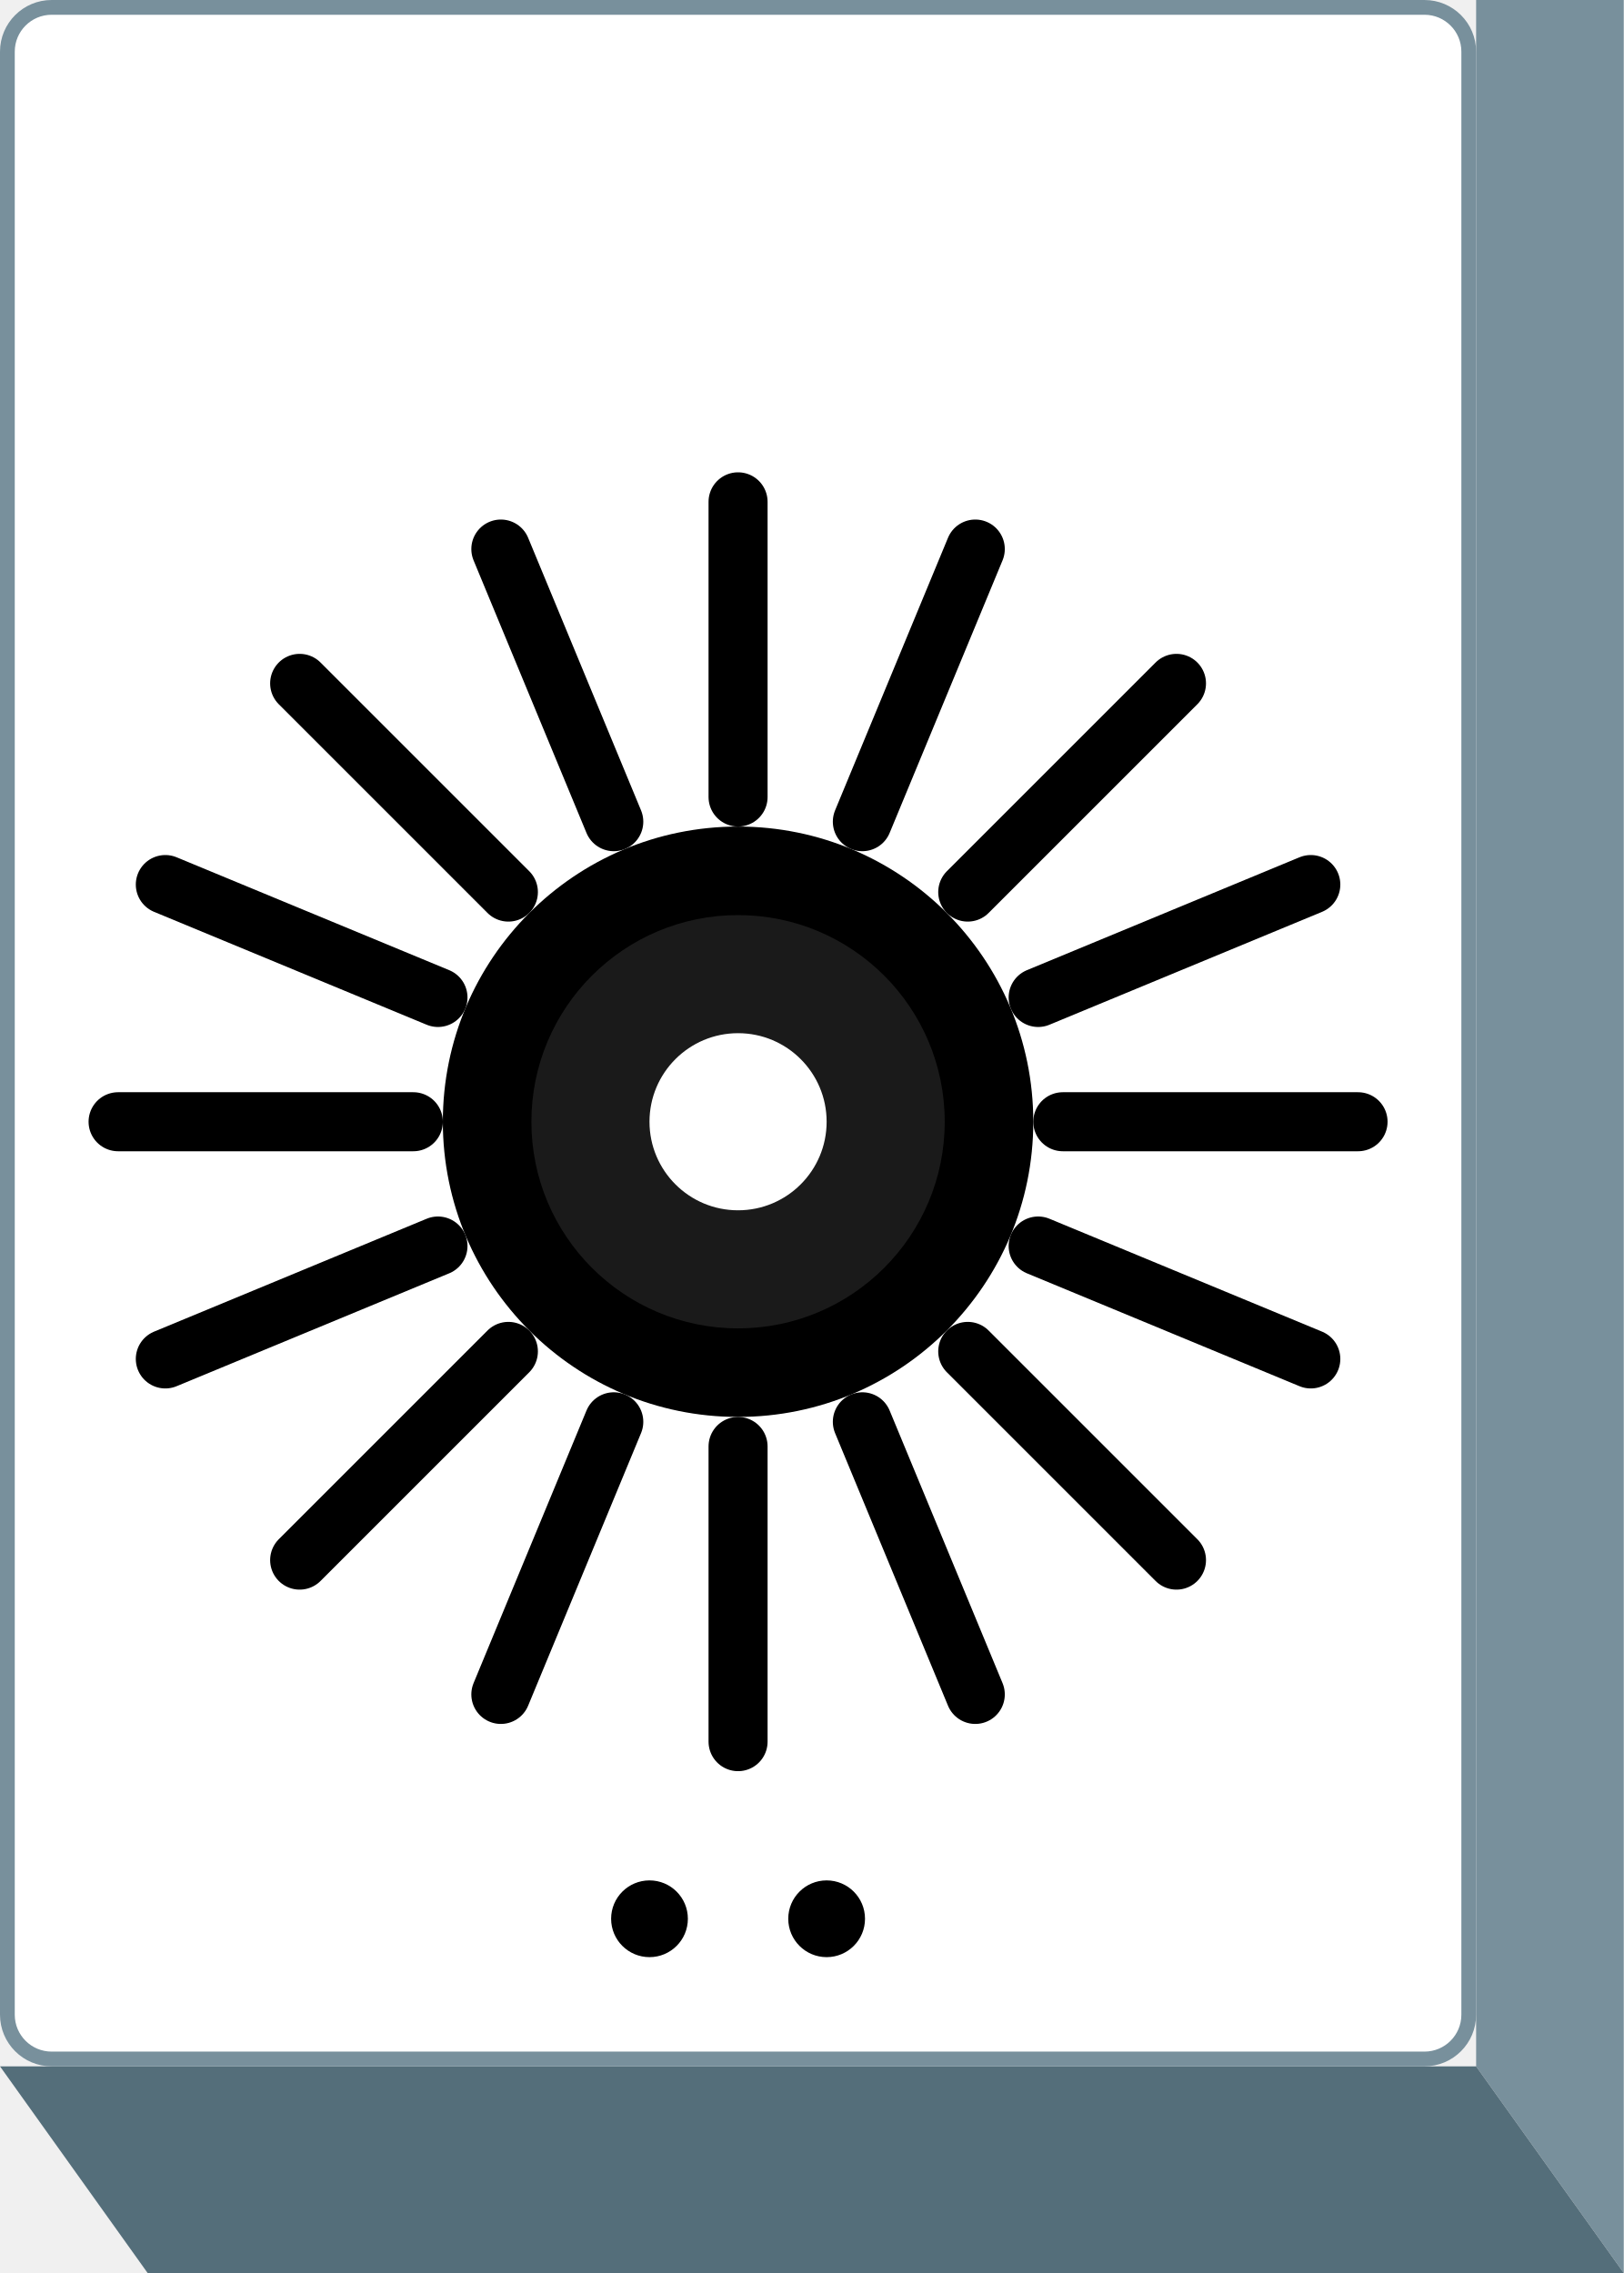
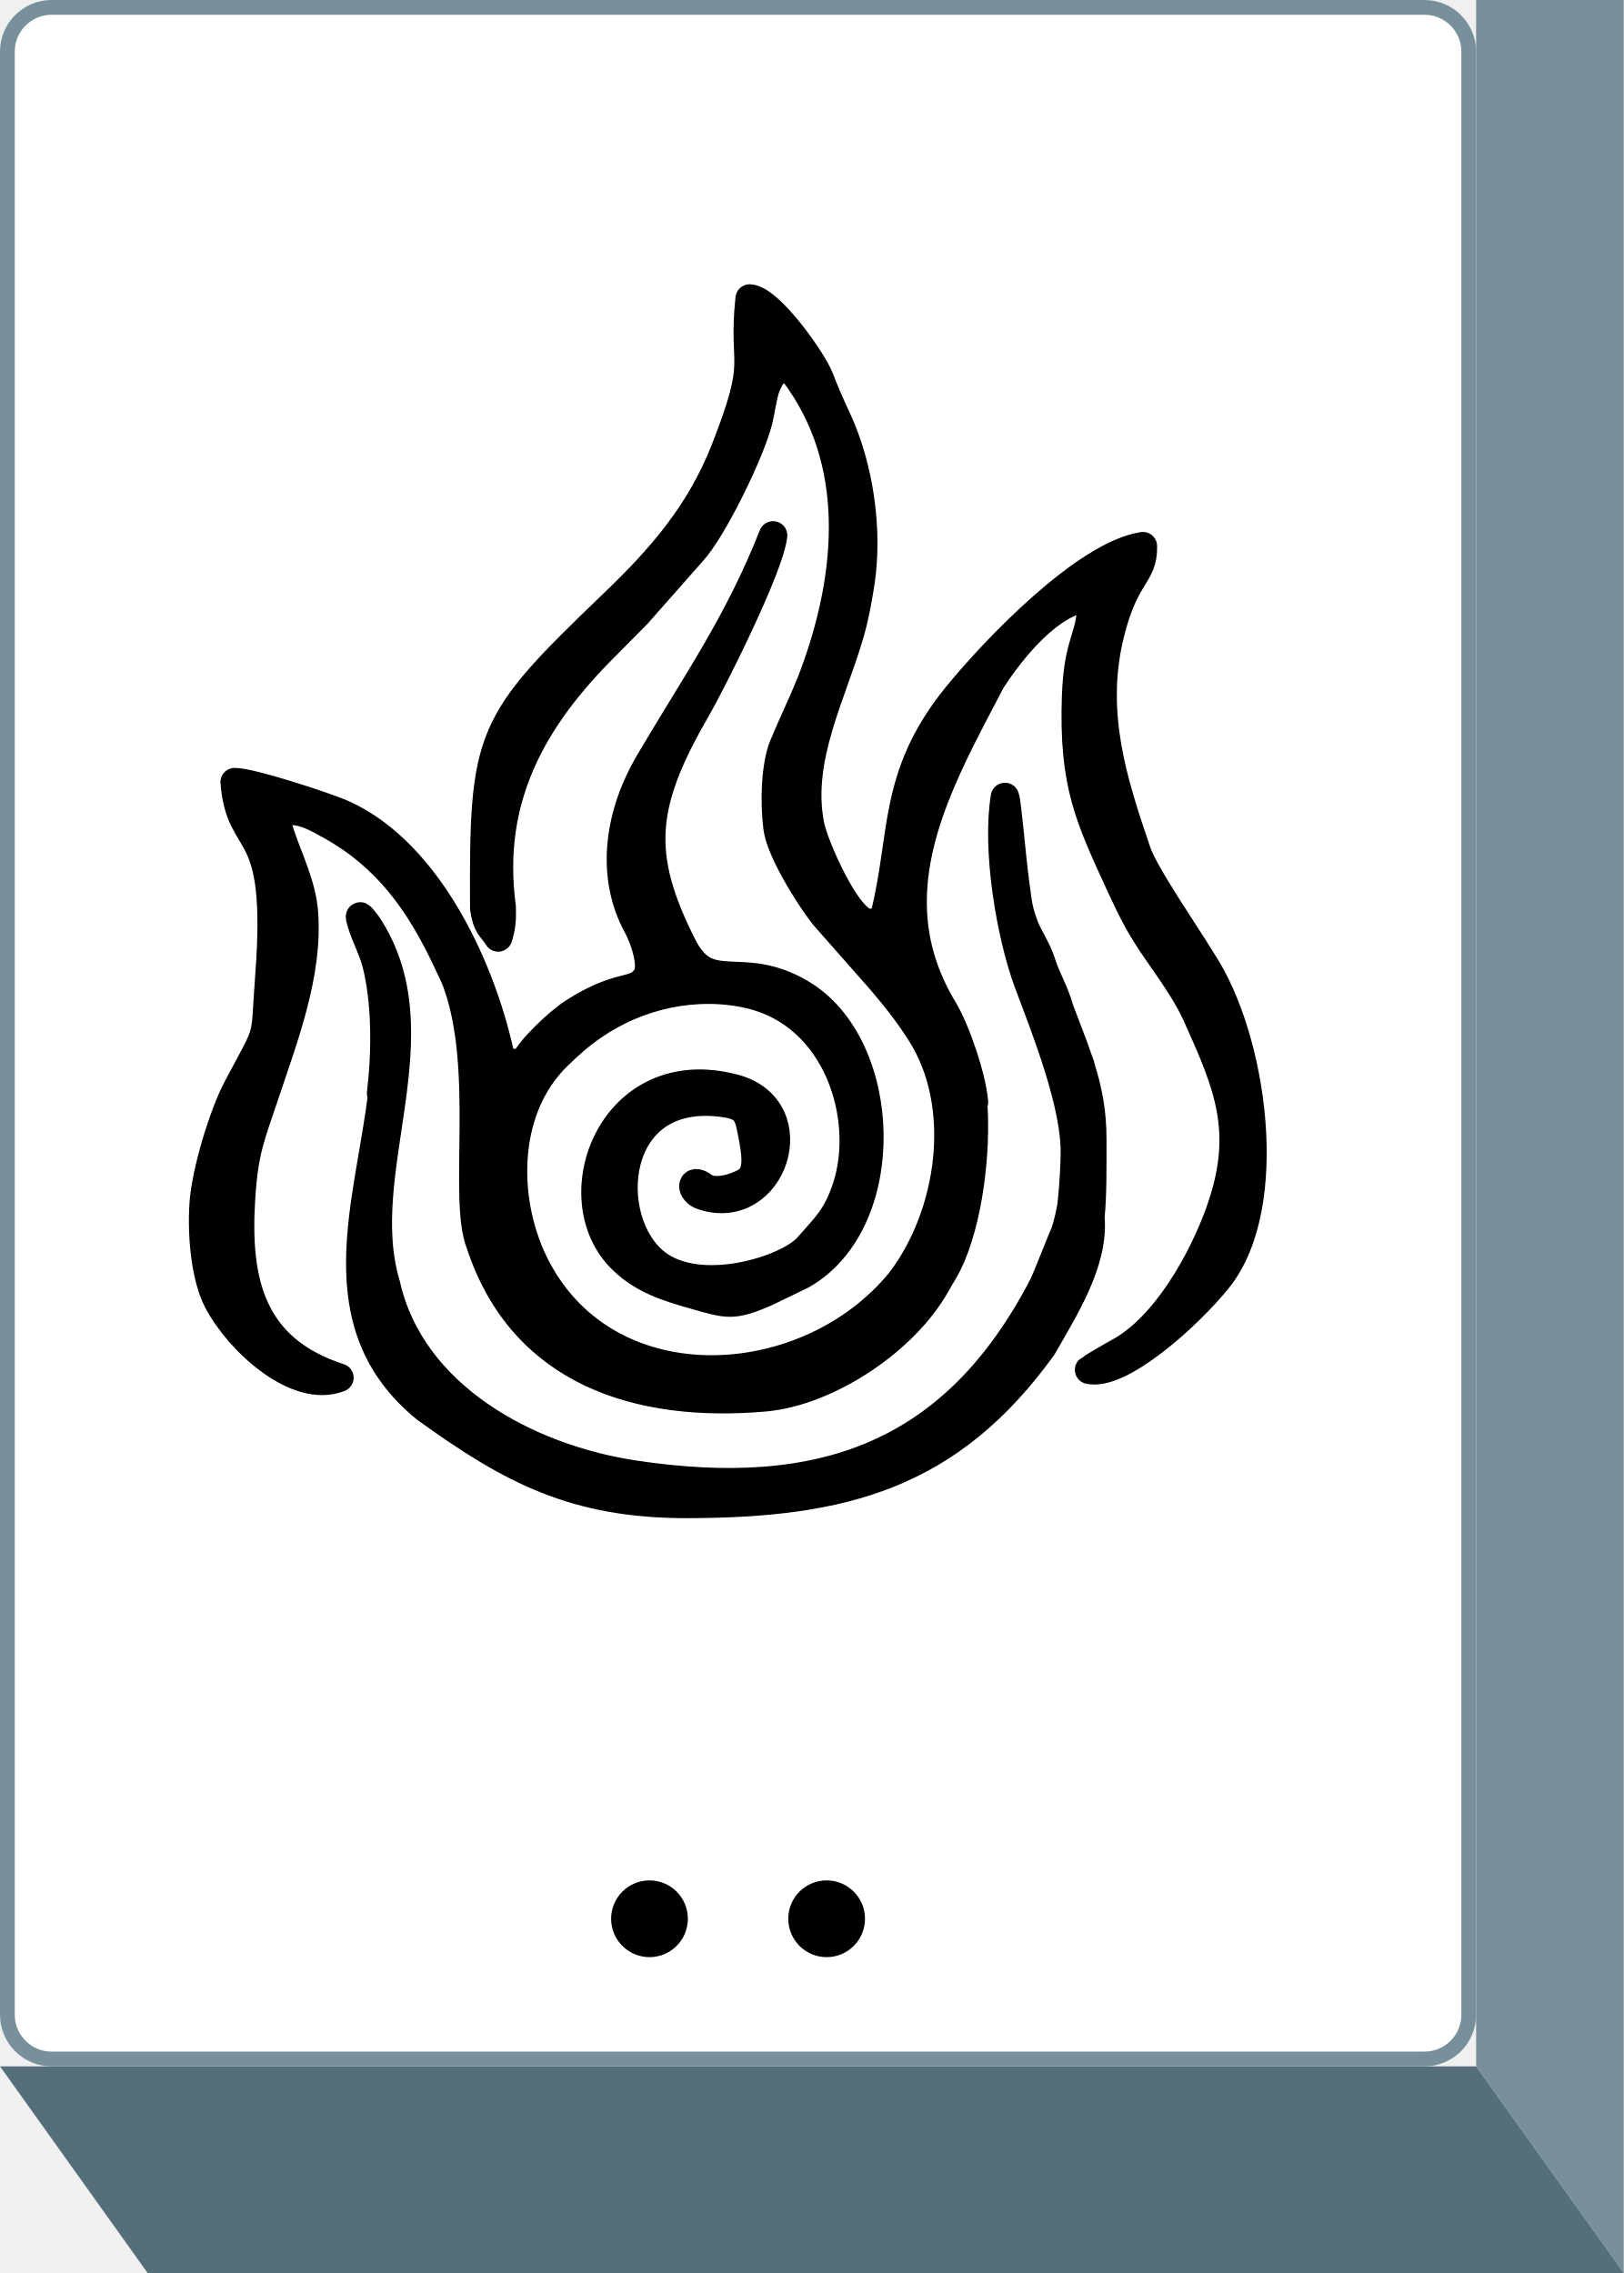
<svg xmlns="http://www.w3.org/2000/svg" width="110" height="154" viewBox="0 0 110 154">
  <path d="M100 0 L110 0 L110 154 L100 140 Z" fill="#78909c" />
  <path d="M0 140 L100 140 L110 154 L10 154 Z" fill="#546e7a" />
  <rect x="0.5" y="0.5" width="99" height="139" rx="3" fill="#ffffff" stroke="#78909c" stroke-width="1" />
  <g transform="translate(0,20)">
-     <path d="M72 56 L92 56" fill="none" stroke="#000000" stroke-width="4" stroke-linecap="round" stroke-linejoin="round" />
-     <path d="M70.33 64.42 L88.8 72.07" fill="none" stroke="#000000" stroke-width="4" stroke-linecap="round" stroke-linejoin="round" />
-     <path d="M65.56 71.56 L79.7 85.7" fill="none" stroke="#000000" stroke-width="4" stroke-linecap="round" stroke-linejoin="round" />
-     <path d="M58.42 76.33 L66.07 94.8" fill="none" stroke="#000000" stroke-width="4" stroke-linecap="round" stroke-linejoin="round" />
-     <path d="M50 78 L50 98" fill="none" stroke="#000000" stroke-width="4" stroke-linecap="round" stroke-linejoin="round" />
-     <path d="M41.58 76.33 L33.93 94.8" fill="none" stroke="#000000" stroke-width="4" stroke-linecap="round" stroke-linejoin="round" />
-     <path d="M34.44 71.56 L20.3 85.7" fill="none" stroke="#000000" stroke-width="4" stroke-linecap="round" stroke-linejoin="round" />
-     <path d="M29.67 64.42 L11.2 72.07" fill="none" stroke="#000000" stroke-width="4" stroke-linecap="round" stroke-linejoin="round" />
-     <path d="M28 56 L8 56" fill="none" stroke="#000000" stroke-width="4" stroke-linecap="round" stroke-linejoin="round" />
-     <path d="M29.67 47.58 L11.2 39.93" fill="none" stroke="#000000" stroke-width="4" stroke-linecap="round" stroke-linejoin="round" />
-     <path d="M34.44 40.44 L20.3 26.3" fill="none" stroke="#000000" stroke-width="4" stroke-linecap="round" stroke-linejoin="round" />
-     <path d="M41.58 35.67 L33.93 17.2" fill="none" stroke="#000000" stroke-width="4" stroke-linecap="round" stroke-linejoin="round" />
-     <path d="M50 34 L50 14" fill="none" stroke="#000000" stroke-width="4" stroke-linecap="round" stroke-linejoin="round" />
-     <path d="M58.42 35.67 L66.07 17.2" fill="none" stroke="#000000" stroke-width="4" stroke-linecap="round" stroke-linejoin="round" />
-     <path d="M65.56 40.44 L79.7 26.3" fill="none" stroke="#000000" stroke-width="4" stroke-linecap="round" stroke-linejoin="round" />
-     <path d="M70.33 47.58 L88.8 39.93" fill="none" stroke="#000000" stroke-width="4" stroke-linecap="round" stroke-linejoin="round" />
-     <circle cx="50" cy="56" r="20" fill="#000000" />
-     <circle cx="50" cy="56" r="14" fill="#1a1a1a" />
-     <circle cx="50" cy="56" r="6" fill="#ffffff" />
+     <g transform="translate(-102.0094,-205.8683) scale(0.02143)">
+       <path d="M7839 12158c-6,-77 -57,-228 -97,-294 -222,-368 -16,-717 151,-1038 62,-96 187,-257 318,-266 1,137 -42,127 -49,313 -10,280 42,385 139,597 39,84 63,133 116,209 47,68 96,136 126,203 101,224 164,370 73,624 -54,151 -171,362 -318,442 -19,10 -92,53 -95,56 99,21 311,-168 407,-287 187,-233 110,-763 -49,-1004 -54,-89 -182,-273 -207,-346 -77,-225 -144,-438 -87,-681 48,-202 108,-189 106,-286 -180,28 -463,320 -589,475 -205,253 -163,440 -228,695 -1,5 -10,21 -15,21l-35 0c-66,0 -173,-245 -185,-309 -42,-212 72,-417 126,-608 16,-55 24,-103 33,-159 25,-165 -3,-364 -74,-517 -21,-44 -38,-84 -56,-130 -21,-55 -157,-248 -220,-251 -24,228 40,178 -78,479 -79,200 -201,341 -356,489 -393,378 -408,408 -405,960 9,58 19,54 44,92 11,-36 12,-57 11,-96 -46,-343 98,-597 329,-826 35,-36 65,-65 98,-99l174 -197c66,-71 186,-317 211,-418 8,-34 12,-72 23,-104 3,-10 15,-32 19,-37 39,-45 59,-26 88,16 199,287 155,648 36,955 -30,74 -59,132 -87,200 -26,63 -29,178 -19,258 9,73 97,215 147,279l179 203c50,59 83,100 125,165 150,231 99,577 -62,788 -291,358 -918,399 -1150,-40 -108,-204 -111,-502 66,-673 38,-37 68,-64 113,-95 142,-98 325,-138 494,-99 279,65 379,392 306,612 -30,90 -62,119 -122,187 -65,73 -341,159 -480,51 -173,-135 -146,-561 219,-506 67,10 73,36 84,91 15,76 23,134 -21,159 -34,19 -98,38 -131,14 -43,-32 -44,16 -3,29 222,72 336,-275 101,-339 -388,-105 -556,347 -355,541 66,64 144,88 237,114 95,27 113,33 212,-9l118 -57c294,-167 276,-725 -3,-890 -190,-112 -291,12 -373,-148 -149,-293 -130,-453 44,-754 41,-70 230,-443 241,-546 -109,277 -243,466 -392,719 -90,153 -128,349 -36,517 21,39 51,125 28,160 -36,56 -80,15 -232,113 -44,28 -138,116 -156,160l-70 -2c-56,-285 -228,-662 -500,-785 -53,-24 -291,-102 -344,-102 18,226 148,110 110,610 -17,223 6,154 -101,356 -45,84 -101,269 -107,368 -7,105 7,235 45,307 66,126 249,295 384,242 -278,-90 -328,-301 -311,-567 10,-154 30,-193 77,-334 58,-174 136,-376 122,-567 -6,-90 -50,-173 -78,-260 -9,-28 -16,-50 -17,-54l33 -9c56,-8 103,21 148,46 176,98 279,242 364,422 6,13 28,58 32,70 103,276 18,689 76,831 133,403 498,519 898,484 201,-18 443,-180 542,-357 15,-27 26,-43 37,-65 66,-134 92,-359 80,-510z" fill="#000000" stroke="#000000" stroke-width="90.0" stroke-linejoin="round" stroke-linecap="round" />
+       <path d="M5969 12128c-40,348 -192,730 137,998 270,195 472,303 829,302 495,-1 829,-92 1121,-497 67,-118 164,-268 151,-409 7,-74 6,-153 6,-249 0,-81 -13,-149 -33,-214 -3,-13 -7,-25 -11,-35 -18,-53 -39,-104 -59,-158 -17,-61 -41,-95 -59,-152 -13,-40 -37,-74 -51,-108 -22,-58 -21,-71 -30,-133 -14,-105 -26,-264 -33,-280 -27,163 16,431 74,588 56,149 150,385 147,541 0,20 -3,101 -11,166 -5,29 -12,57 -21,85 -3,3 -58,145 -69,166 -279,536 -699,686 -1294,596 -335,-51 -704,-247 -783,-602 -107,-358 171,-792 -60,-1138 -22,-27 -28,-39 -15,3 11,35 34,79 45,121 32,126 30,283 15,411z" fill="#000000" stroke="#000000" stroke-width="90.0" stroke-linejoin="round" stroke-linecap="round" />
+     </g>
    <circle cx="44" cy="110" r="2.6" fill="#000000" />
    <circle cx="56" cy="110" r="2.6" fill="#000000" />
  </g>
</svg>
